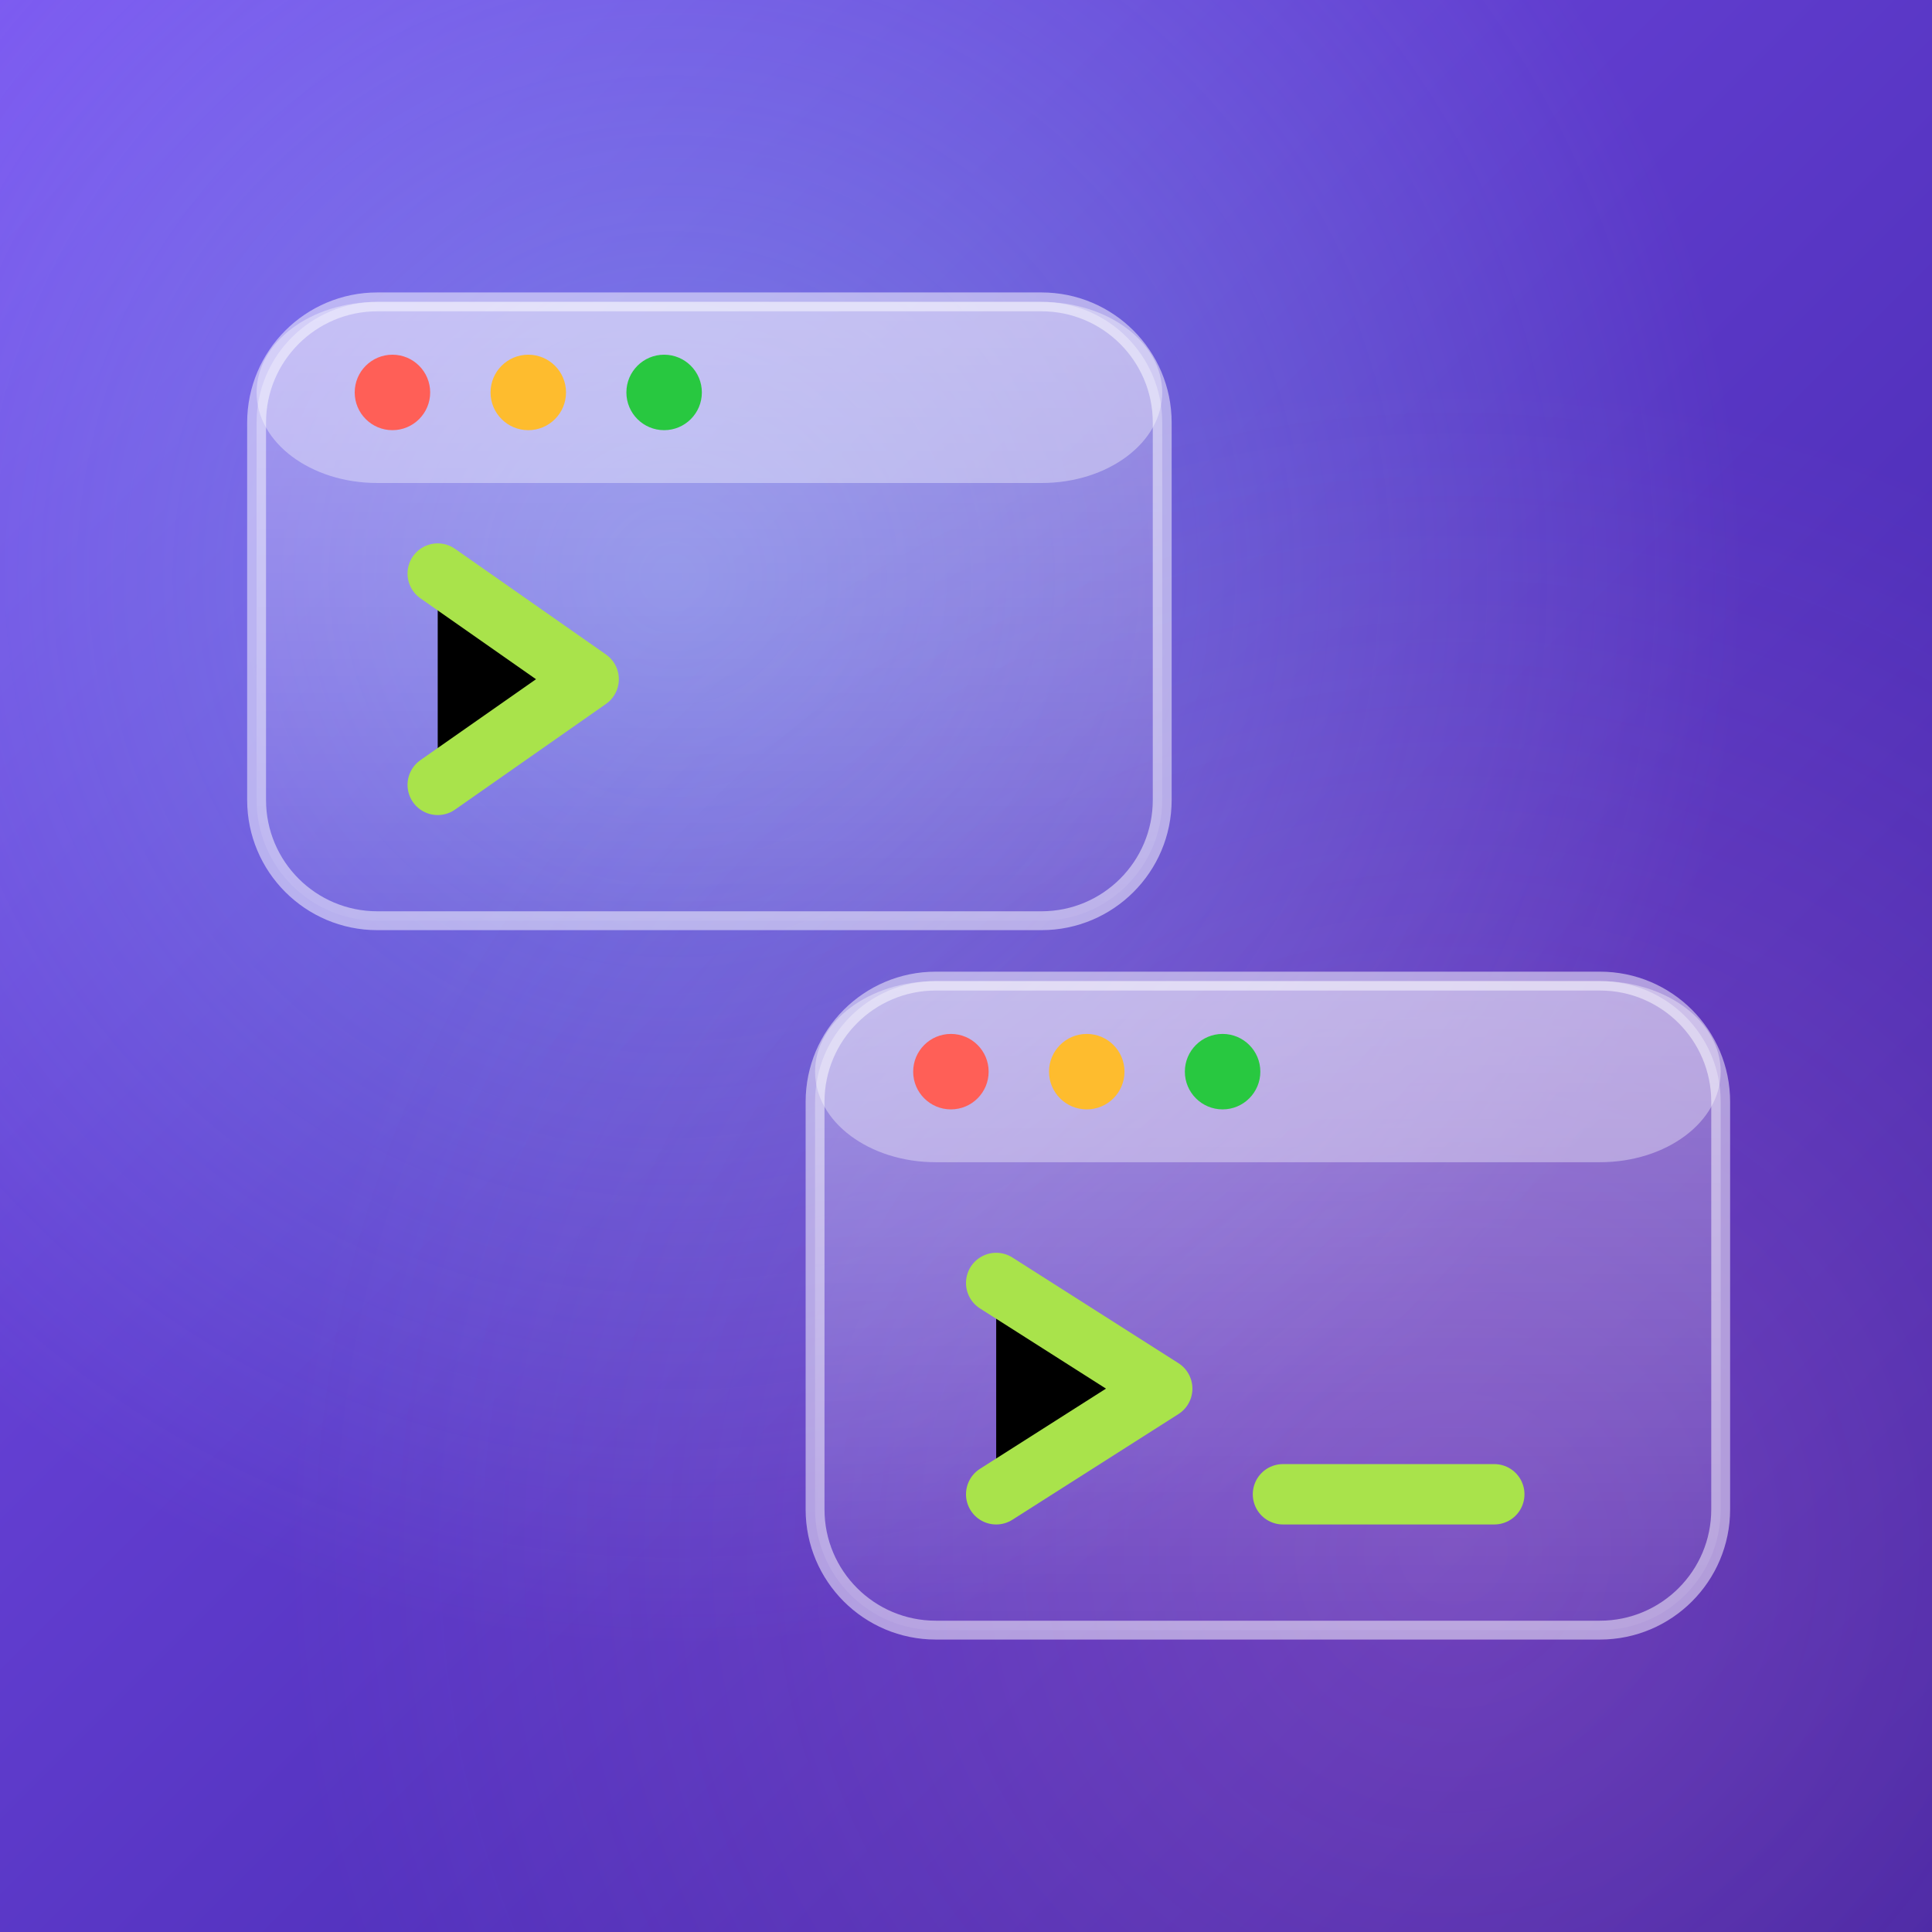
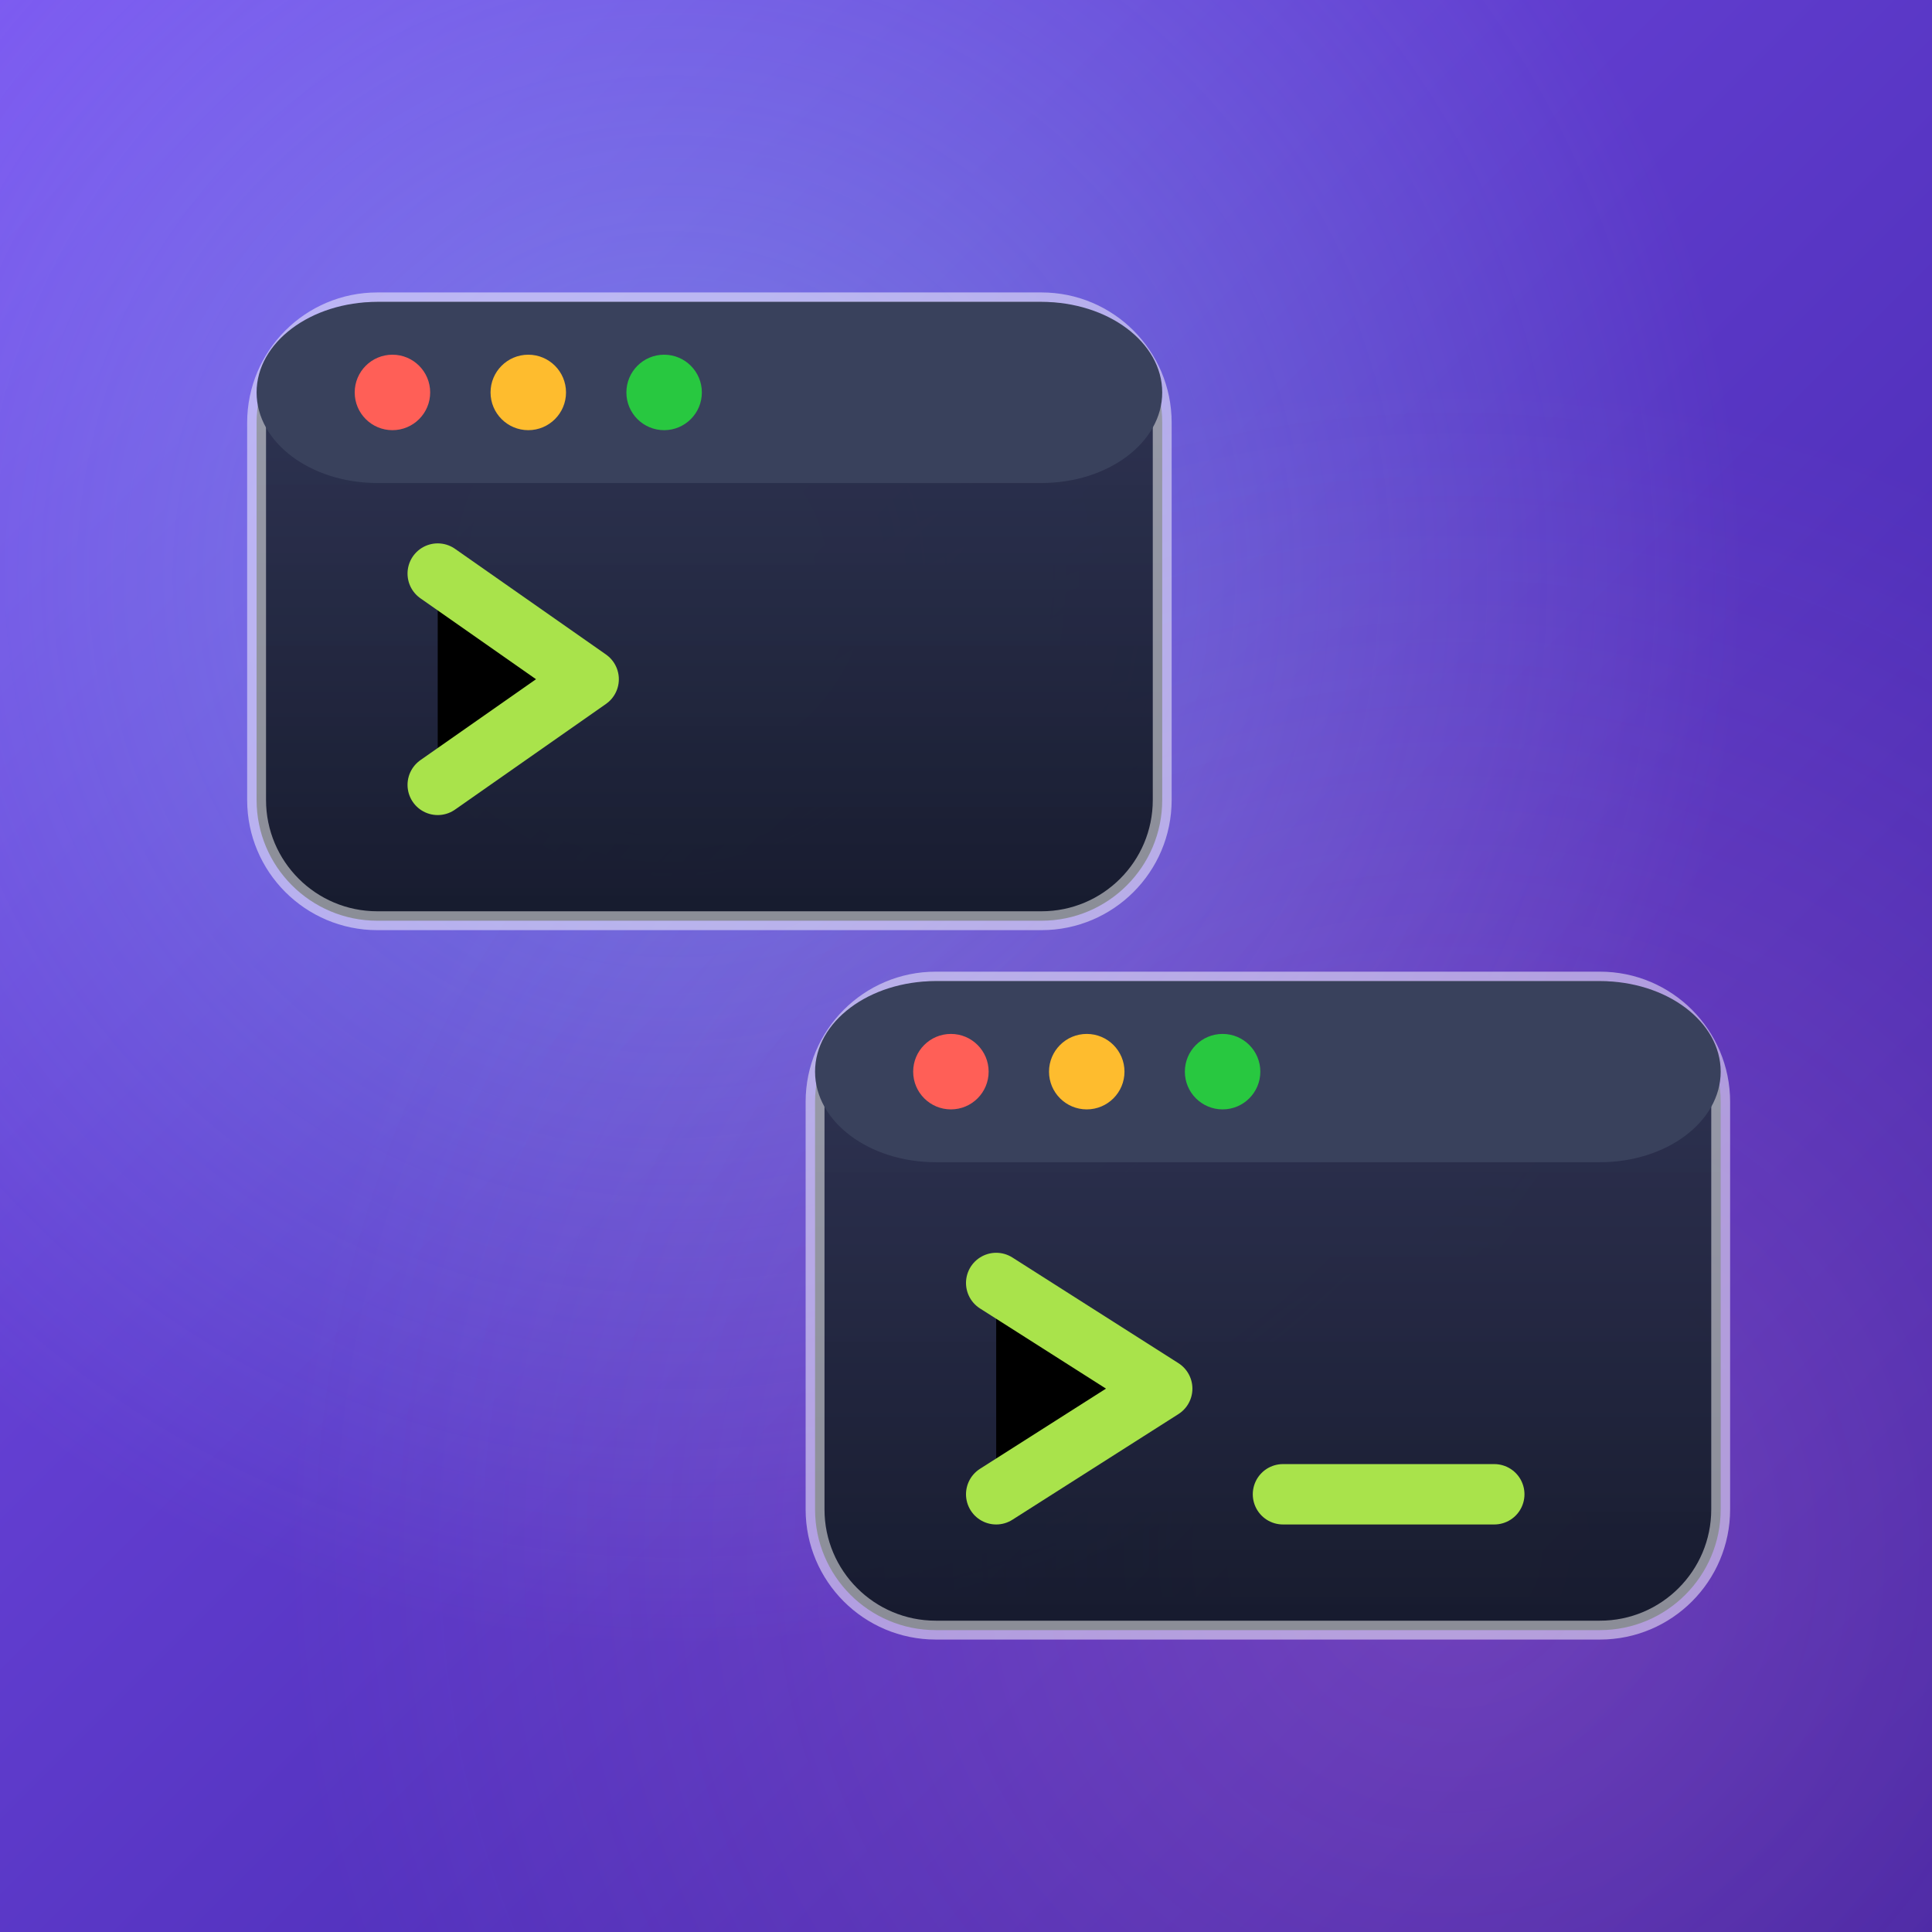
<svg xmlns="http://www.w3.org/2000/svg" viewBox="0 0 256 256" width="256" height="256">
  <defs>
    <linearGradient id="g" x1="0" y1="0" x2="1" y2="1">
      <stop offset="0" stop-color="#7B52F0" />
      <stop offset="1" stop-color="#3A1E9E" />
    </linearGradient>
    <linearGradient id="glass" x1="0" y1="0" x2="0" y2="1">
-       <stop offset="0" stop-color="#ffffff" stop-opacity="0.34" />
-       <stop offset="1" stop-color="#ffffff" stop-opacity="0.06" />
+       <stop offset="0" stop-color="#2E3450" stop-opacity="0.95" />
+       <stop offset="1" stop-color="#151A2B" stop-opacity="0.98" />
    </linearGradient>
    <radialGradient id="blob1" cx="35%" cy="30%" r="55%">
      <stop offset="0" stop-color="#9BE8FF" stop-opacity="0.35" />
      <stop offset="1" stop-color="#9BE8FF" stop-opacity="0" />
    </radialGradient>
    <radialGradient id="blob2" cx="75%" cy="80%" r="60%">
      <stop offset="0" stop-color="#FF9BE8" stop-opacity="0.22" />
      <stop offset="1" stop-color="#FF9BE8" stop-opacity="0" />
    </radialGradient>
  </defs>
  <rect x="0" y="0" width="256" height="256" fill="url(#g)" />
  <rect x="0" y="0" width="256" height="256" fill="url(#blob1)" />
  <rect x="0" y="0" width="256" height="256" fill="url(#blob2)" />
  <g>
    <rect x="34" y="40" width="120" height="82" rx="16" fill="url(#glass)" stroke="#ffffff" stroke-opacity="0.5" stroke-width="2.5" />
-     <rect x="34" y="40" width="120" height="24" rx="16" fill="#ffffff" fill-opacity="0.36" />
+     <rect x="34" y="40" width="120" height="24" rx="16" fill="#39415C" />
    <circle cx="52" cy="52" r="5" fill="#ff5f57" />
    <circle cx="70" cy="52" r="5" fill="#febc2e" />
    <circle cx="88" cy="52" r="5" fill="#28c840" />
    <path d="M58 76 L78 90 L58 104" stroke="#a9e34b" stroke-width="8" stroke-linecap="round" stroke-linejoin="round" />
  </g>
  <g>
    <rect x="108" y="130" width="120" height="86" rx="16" fill="url(#glass)" stroke="#ffffff" stroke-opacity="0.5" stroke-width="2.5" />
-     <rect x="108" y="130" width="120" height="24" rx="16" fill="#ffffff" fill-opacity="0.36" />
+     <rect x="108" y="130" width="120" height="24" rx="16" fill="#39415C" />
    <circle cx="126" cy="142" r="5" fill="#ff5f57" />
    <circle cx="144" cy="142" r="5" fill="#febc2e" />
    <circle cx="162" cy="142" r="5" fill="#28c840" />
    <path d="M132 170 L154 184 L132 198" stroke="#a9e34b" stroke-width="8" stroke-linecap="round" stroke-linejoin="round" />
    <path d="M170 198 L198 198" stroke="#a9e34b" stroke-width="8" stroke-linecap="round" />
  </g>
</svg>
